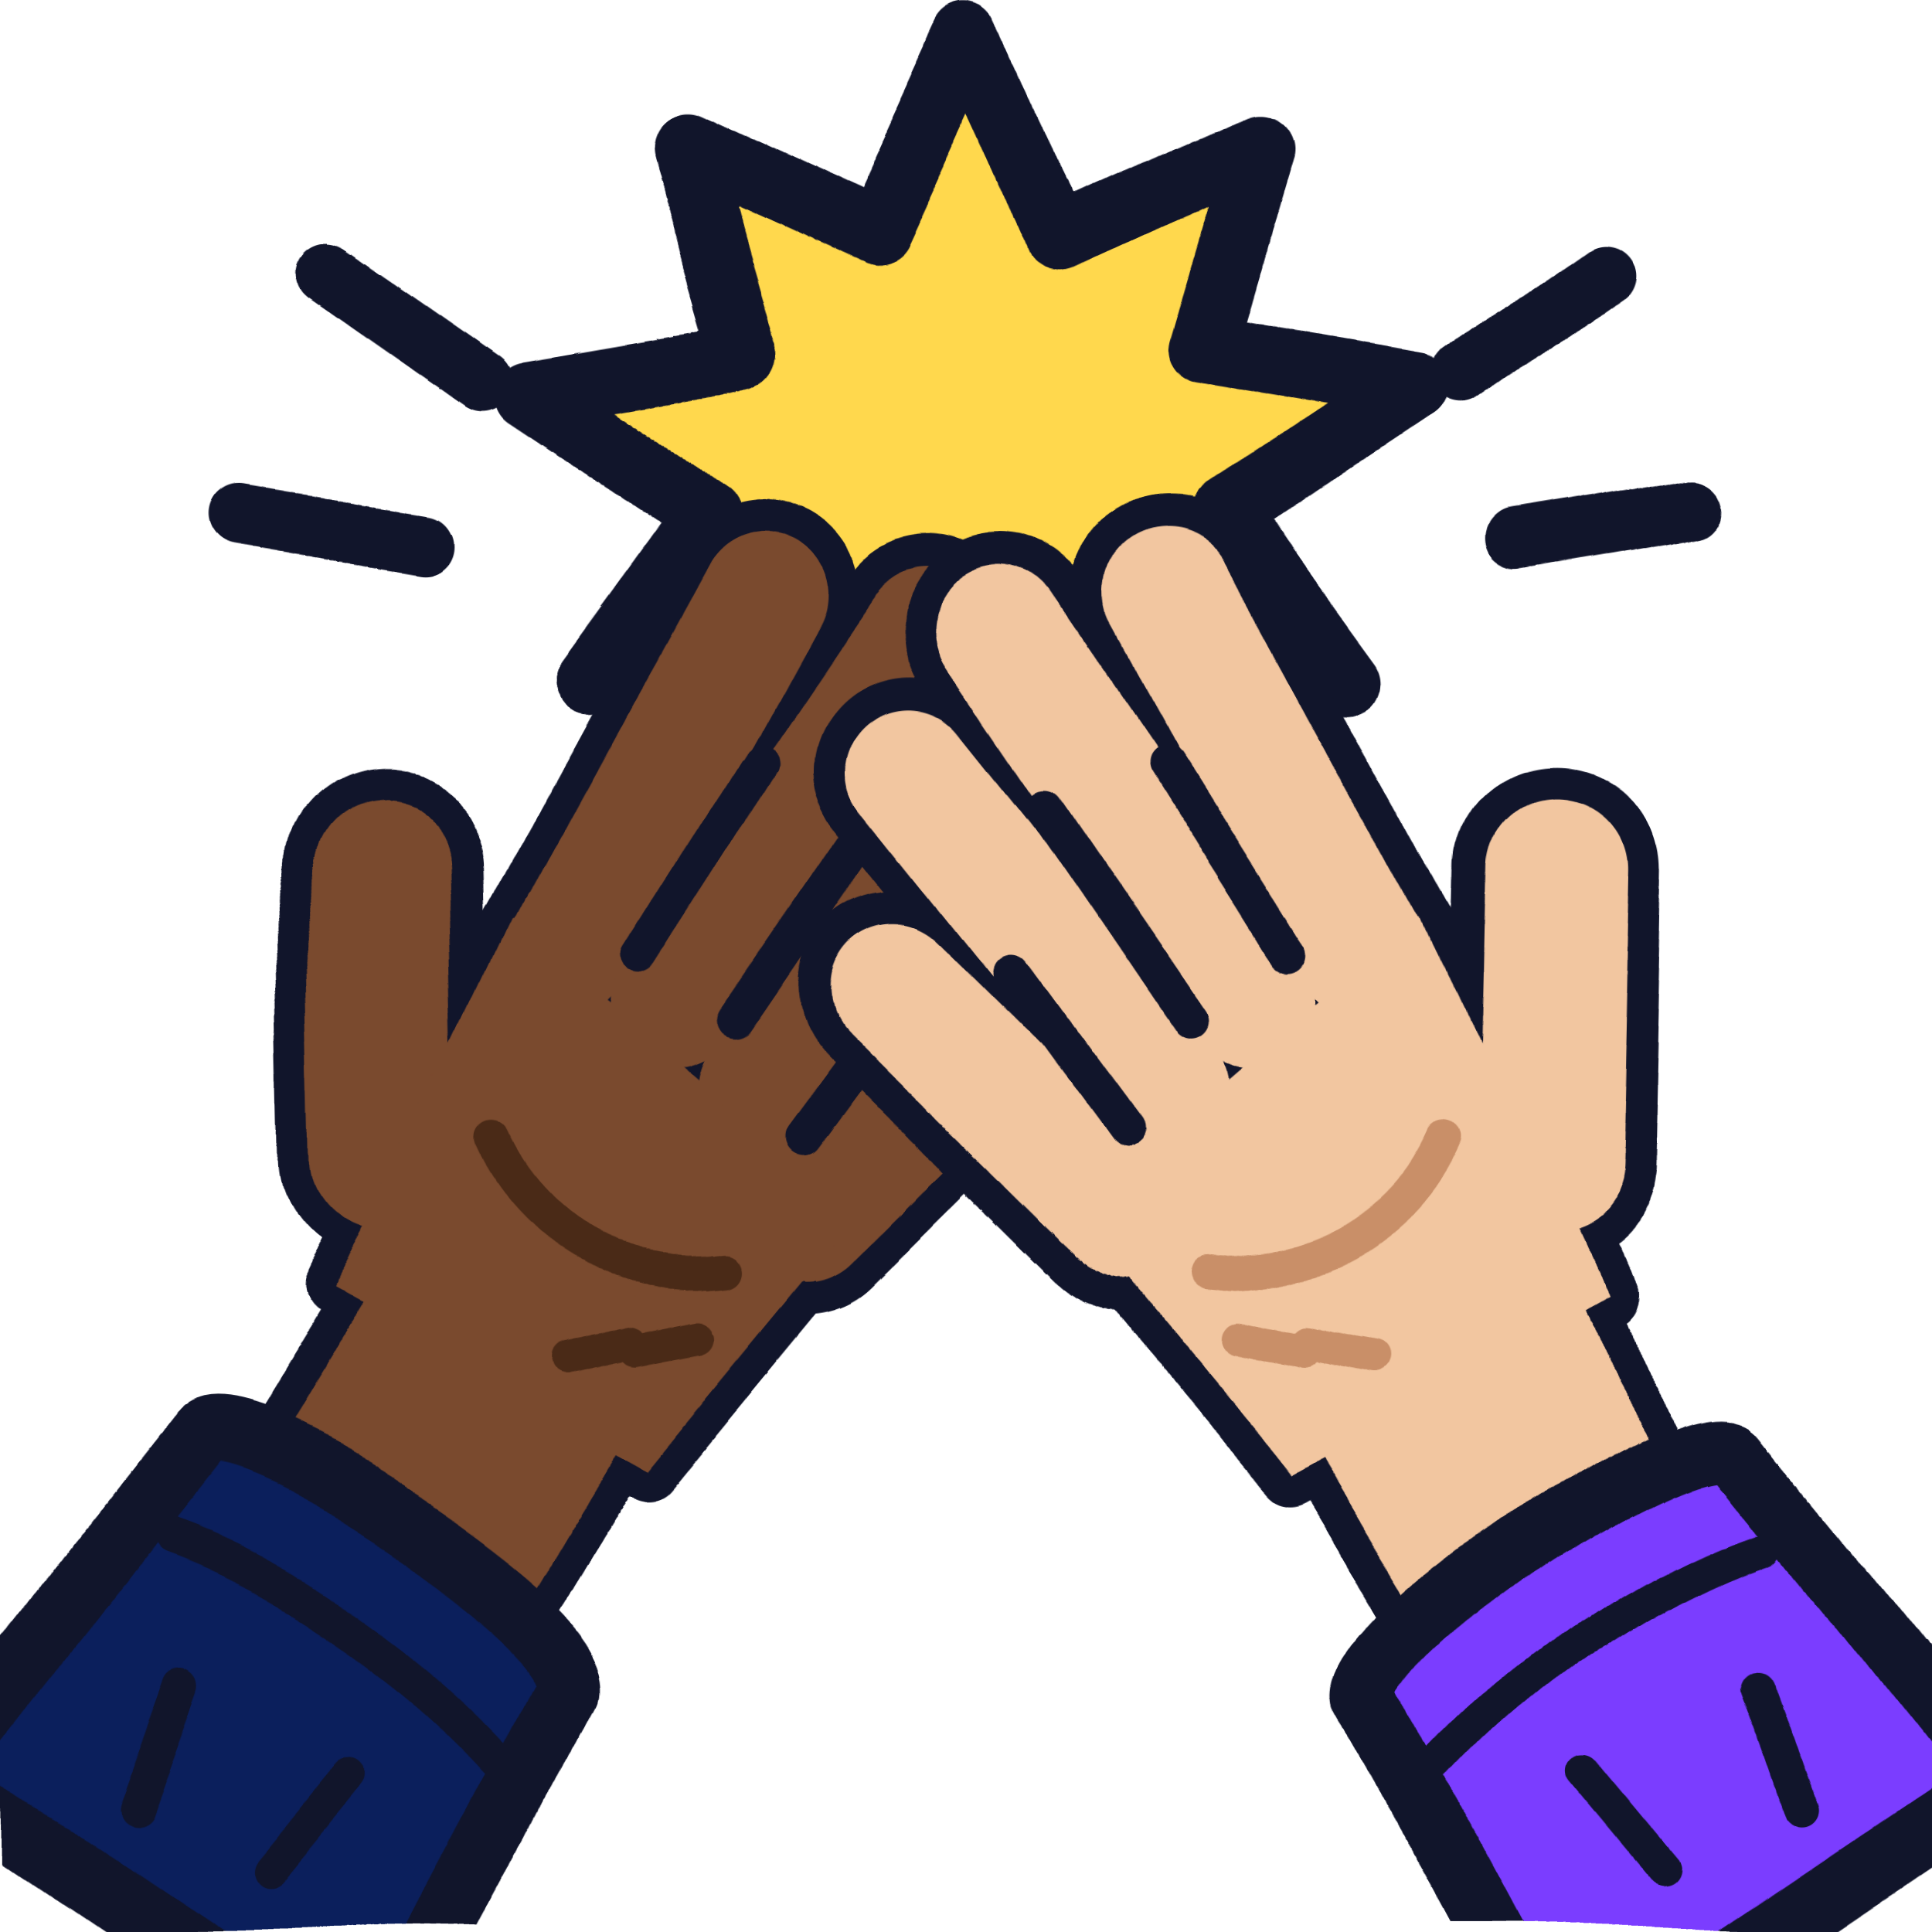
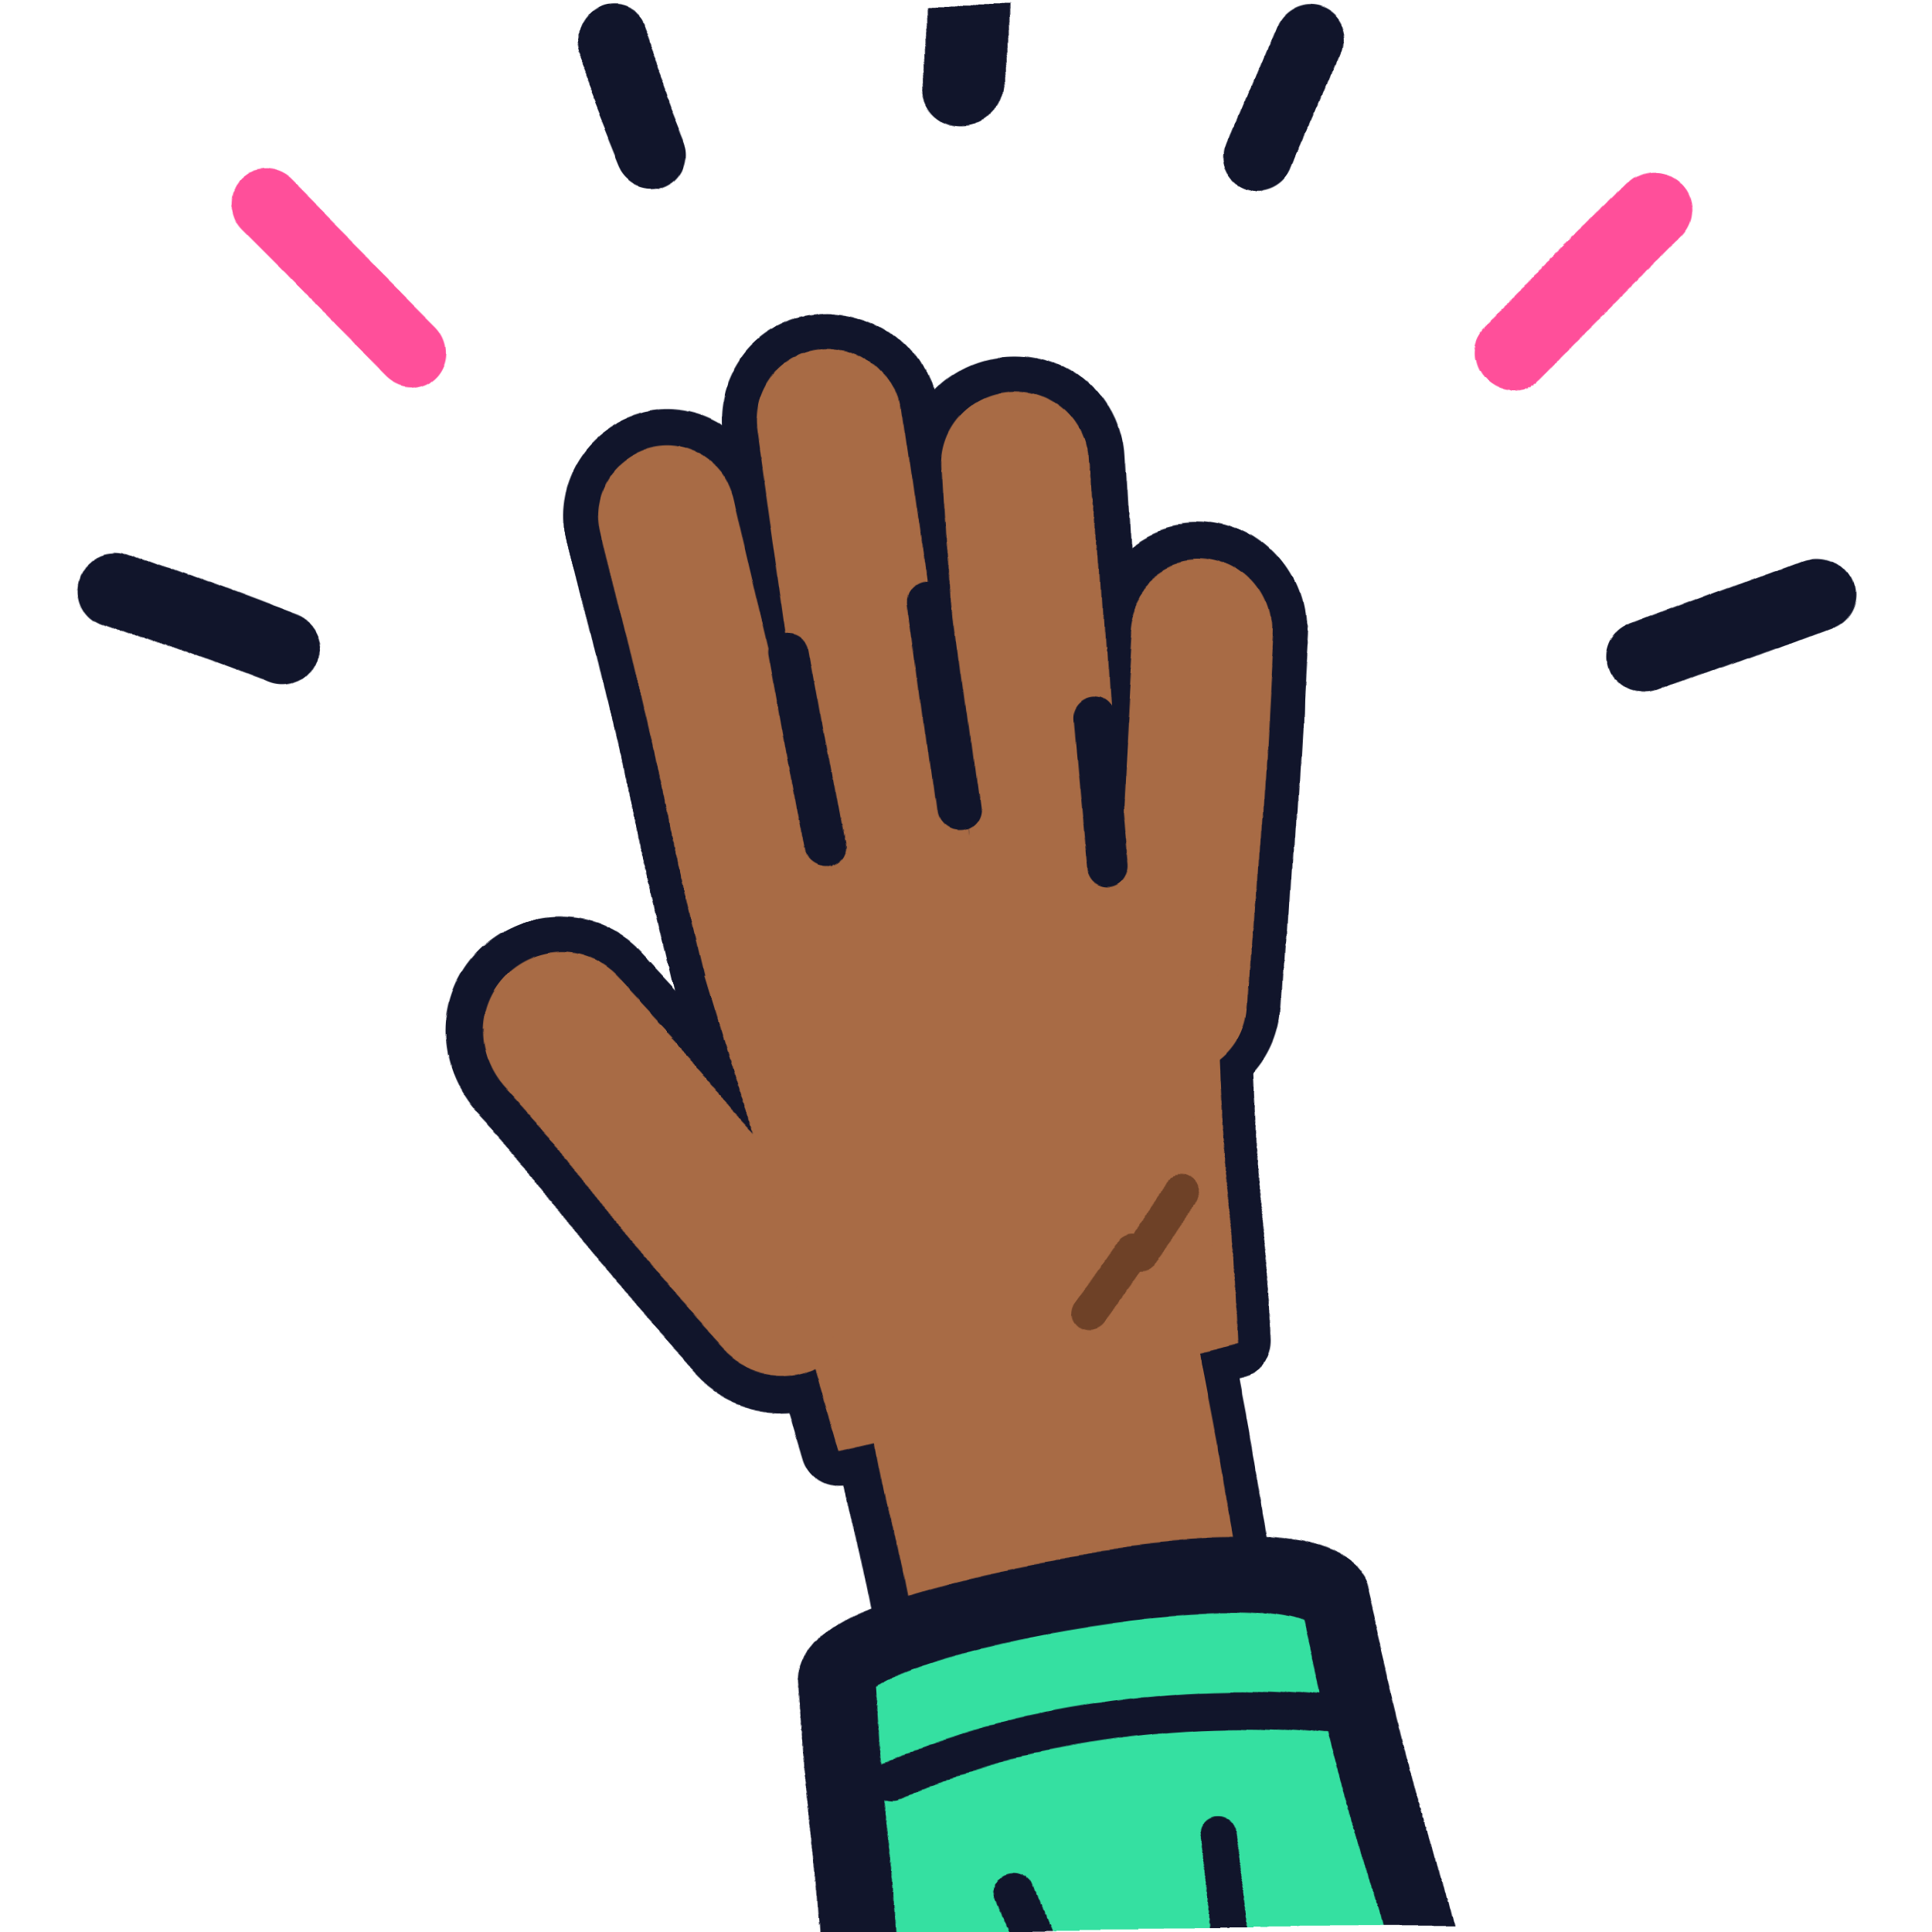
<svg xmlns="http://www.w3.org/2000/svg" viewBox="0 0 64 64" width="64" height="64">
  <defs>
    <filter id="r" x="-10%" y="-10%" width="120%" height="120%">
-       <feTurbulence type="fractalNoise" baseFrequency=".05" numOctaves="2" seed="4" result="n" />
+       <feTurbulence type="fractalNoise" baseFrequency=".05" numOctaves="2" seed="6" result="n" />
      <feDisplacementMap in="SourceGraphic" in2="n" scale="1.6" xChannelSelector="R" yChannelSelector="G" />
    </filter>
  </defs>
  <g filter="url(#r)">
-     <path d="M32 1.5 L35 8 L41.5 5 L39.5 11.8 L46.5 13 L40.5 17 L44.5 22.5 L37.5 21.5 L36 28 L32 23 L28 28 L26.5 21.5 L19.5 22.5 L23.5 17 L17.5 13 L24.5 11.8 L22.5 5 L29 8 Z" fill="#ffd84d" stroke="#11152b" stroke-width="2.2" stroke-linejoin="round" />
-     <g fill="none" stroke="#11152b" stroke-width="2" stroke-linecap="round">
-       <path d="M11 9 l5 3.5 M8 17 l6 1 M53 9 l-5 3.5 M56 17 l-6 1" />
-     </g>
-     <g transform="translate(-7 15) rotate(34 21 45) scale(.7)">
+     <line x1="9.4" y1="21.8" x2="3.8" y2="19.7" stroke="#11152b" stroke-width="2.4" stroke-linecap="round" />
+     <line x1="13.6" y1="11.6" x2="8.7" y2="6.7" stroke="#ff4f9a" stroke-width="2.4" stroke-linecap="round" />
+     <line x1="21.9" y1="5.0" x2="20.4" y2="1.3" stroke="#11152b" stroke-width="2.4" stroke-linecap="round" />
+     <line x1="32.0" y1="2.5" x2="32.0" y2="-3.0" stroke="#11152b" stroke-width="2.6" stroke-linecap="round" />
+     <line x1="42.1" y1="5.0" x2="43.6" y2="1.3" stroke="#11152b" stroke-width="2.4" stroke-linecap="round" />
+     <line x1="50.4" y1="11.6" x2="55.3" y2="6.7" stroke="#ff4f9a" stroke-width="2.4" stroke-linecap="round" />
+     <line x1="54.6" y1="21.8" x2="60.2" y2="19.7" stroke="#11152b" stroke-width="2.4" stroke-linecap="round" />
+     <g transform="translate(16.5 9) rotate(-8 21 30) scale(.8)">
      <line x1="13" y1="27" x2="11.2" y2="7.5" stroke="#11152b" stroke-width="9.0" stroke-linecap="round" />
      <line x1="18.6" y1="26" x2="18.6" y2="4.5" stroke="#11152b" stroke-width="9.0" stroke-linecap="round" />
      <line x1="24.2" y1="27" x2="25.8" y2="7.5" stroke="#11152b" stroke-width="9.0" stroke-linecap="round" />
      <line x1="29.2" y1="30.5" x2="32.2" y2="15.5" stroke="#11152b" stroke-width="9.0" stroke-linecap="round" />
      <line x1="11.5" y1="40" x2="3.4" y2="28.5" stroke="#11152b" stroke-width="9.6" stroke-linecap="round" />
      <path d="M10 27 L31 29.5 L29.5 45 L13 46.5 Z" fill="#11152b" stroke="#11152b" stroke-width="3" stroke-linejoin="round" />
      <line x1="21" y1="44" x2="22" y2="64" stroke="#11152b" stroke-width="16.5" stroke-linecap="round" />
-       <line x1="13" y1="27" x2="11.2" y2="7.5" stroke="#7a4a2e" stroke-width="6.0" stroke-linecap="round" />
-       <line x1="18.6" y1="26" x2="18.6" y2="4.5" stroke="#7a4a2e" stroke-width="6.0" stroke-linecap="round" />
-       <line x1="24.2" y1="27" x2="25.8" y2="7.5" stroke="#7a4a2e" stroke-width="6.0" stroke-linecap="round" />
-       <line x1="29.2" y1="30.5" x2="32.2" y2="15.5" stroke="#7a4a2e" stroke-width="6.0" stroke-linecap="round" />
-       <line x1="11.5" y1="40" x2="3.4" y2="28.5" stroke="#7a4a2e" stroke-width="6.6" stroke-linecap="round" />
-       <path d="M10 27 L31 29.5 L29.5 45 L13 46.5 Z" fill="#7a4a2e" stroke="#7a4a2e" stroke-width="0.1" />
-       <line x1="21" y1="44" x2="22" y2="64" stroke="#7a4a2e" stroke-width="13.5" stroke-linecap="round" />
-       <path fill="none" stroke="#11152b" stroke-width="1.7" stroke-linecap="round" d="M15.6 14 L15.9 25 M21.5 12.5 L21.4 25 M27.2 18 L26.8 27.5" />
-       <path fill="none" stroke="#4a2a17" stroke-width="1.6" stroke-linecap="round" d="M15 36 C19 38.5 24 38 27.5 35" />
-       <path fill="none" stroke="#4a2a17" stroke-width="1.5" stroke-linecap="round" d="M26 40.5 l2.2 -2.2 M23.5 42.5 l2.2 -2.2" />
-       <path d="M11.5 56 C12 53.5 31 53 32.5 56 L34.5 76 L10 76 Z" fill="#0b1f5c" stroke="#11152b" stroke-width="3" stroke-linejoin="round" />
-       <path fill="none" stroke="#11152b" stroke-width="1.6" stroke-linecap="round" d="M13 60.5 C18 59.2 25 59 31.6 60.6 M17 66 l1.5 6 M26 65 l-0.6 6" />
-     </g>
-     <g transform="translate(71 15) scale(-1 1) rotate(34 21 45) scale(.7)">
-       <line x1="13" y1="27" x2="11.2" y2="7.5" stroke="#11152b" stroke-width="9.0" stroke-linecap="round" />
-       <line x1="18.6" y1="26" x2="18.6" y2="4.5" stroke="#11152b" stroke-width="9.0" stroke-linecap="round" />
-       <line x1="24.2" y1="27" x2="25.8" y2="7.5" stroke="#11152b" stroke-width="9.0" stroke-linecap="round" />
-       <line x1="29.2" y1="30.5" x2="32.2" y2="15.5" stroke="#11152b" stroke-width="9.0" stroke-linecap="round" />
-       <line x1="11.5" y1="40" x2="3.4" y2="28.5" stroke="#11152b" stroke-width="9.6" stroke-linecap="round" />
-       <path d="M10 27 L31 29.5 L29.5 45 L13 46.5 Z" fill="#11152b" stroke="#11152b" stroke-width="3" stroke-linejoin="round" />
-       <line x1="21" y1="44" x2="22" y2="64" stroke="#11152b" stroke-width="16.5" stroke-linecap="round" />
-       <line x1="13" y1="27" x2="11.2" y2="7.5" stroke="#f2c6a0" stroke-width="6.0" stroke-linecap="round" />
-       <line x1="18.6" y1="26" x2="18.6" y2="4.5" stroke="#f2c6a0" stroke-width="6.0" stroke-linecap="round" />
-       <line x1="24.2" y1="27" x2="25.8" y2="7.5" stroke="#f2c6a0" stroke-width="6.0" stroke-linecap="round" />
-       <line x1="29.2" y1="30.5" x2="32.2" y2="15.5" stroke="#f2c6a0" stroke-width="6.0" stroke-linecap="round" />
-       <line x1="11.5" y1="40" x2="3.4" y2="28.5" stroke="#f2c6a0" stroke-width="6.6" stroke-linecap="round" />
-       <path d="M10 27 L31 29.5 L29.5 45 L13 46.5 Z" fill="#f2c6a0" stroke="#f2c6a0" stroke-width="0.1" />
-       <line x1="21" y1="44" x2="22" y2="64" stroke="#f2c6a0" stroke-width="13.5" stroke-linecap="round" />
-       <path fill="none" stroke="#11152b" stroke-width="1.7" stroke-linecap="round" d="M15.6 14 L15.9 25 M21.5 12.5 L21.4 25 M27.2 18 L26.8 27.5" />
-       <path fill="none" stroke="#c98f68" stroke-width="1.6" stroke-linecap="round" d="M15 36 C19 38.5 24 38 27.5 35" />
-       <path fill="none" stroke="#c98f68" stroke-width="1.5" stroke-linecap="round" d="M26 40.5 l2.2 -2.2 M23.5 42.5 l2.2 -2.2" />
-       <path d="M11.5 56 C12 53.5 31 53 32.5 56 L34.5 76 L10 76 Z" fill="#7b3dff" stroke="#11152b" stroke-width="3" stroke-linejoin="round" />
+       <line x1="13" y1="27" x2="11.2" y2="7.5" stroke="#a86b45" stroke-width="6.0" stroke-linecap="round" />
+       <line x1="18.6" y1="26" x2="18.6" y2="4.5" stroke="#a86b45" stroke-width="6.0" stroke-linecap="round" />
+       <line x1="24.2" y1="27" x2="25.8" y2="7.5" stroke="#a86b45" stroke-width="6.0" stroke-linecap="round" />
+       <line x1="29.2" y1="30.5" x2="32.2" y2="15.5" stroke="#a86b45" stroke-width="6.0" stroke-linecap="round" />
+       <line x1="11.5" y1="40" x2="3.4" y2="28.5" stroke="#a86b45" stroke-width="6.6" stroke-linecap="round" />
+       <path d="M10 27 L31 29.5 L29.5 45 L13 46.5 Z" fill="#a86b45" stroke="#a86b45" stroke-width="0.1" />
+       <line x1="21" y1="44" x2="22" y2="64" stroke="#a86b45" stroke-width="13.5" stroke-linecap="round" />
+       <path d="M11.5 23 L29.5 25.5 L29 44 L13.5 45 Z" fill="#a86b45" />
+       <path fill="none" stroke="#11152b" stroke-width="1.7" stroke-linecap="round" d="M15.6 14 L15.9 22 M21.5 12.5 L21.4 21 M27.2 18 L26.9 24" />
+       <path fill="none" stroke="#6e4127" stroke-width="1.5" stroke-linecap="round" d="M26 40.5 l2.2 -2.2 M23.5 42.5 l2.2 -2.2" />
+       <path d="M11.5 56 C12 53.5 31 53 32.5 56 L34.5 76 L10 76 Z" fill="#35e0a1" stroke="#11152b" stroke-width="3" stroke-linejoin="round" />
      <path fill="none" stroke="#11152b" stroke-width="1.6" stroke-linecap="round" d="M13 60.5 C18 59.2 25 59 31.6 60.6 M17 66 l1.5 6 M26 65 l-0.6 6" />
    </g>
  </g>
</svg>
